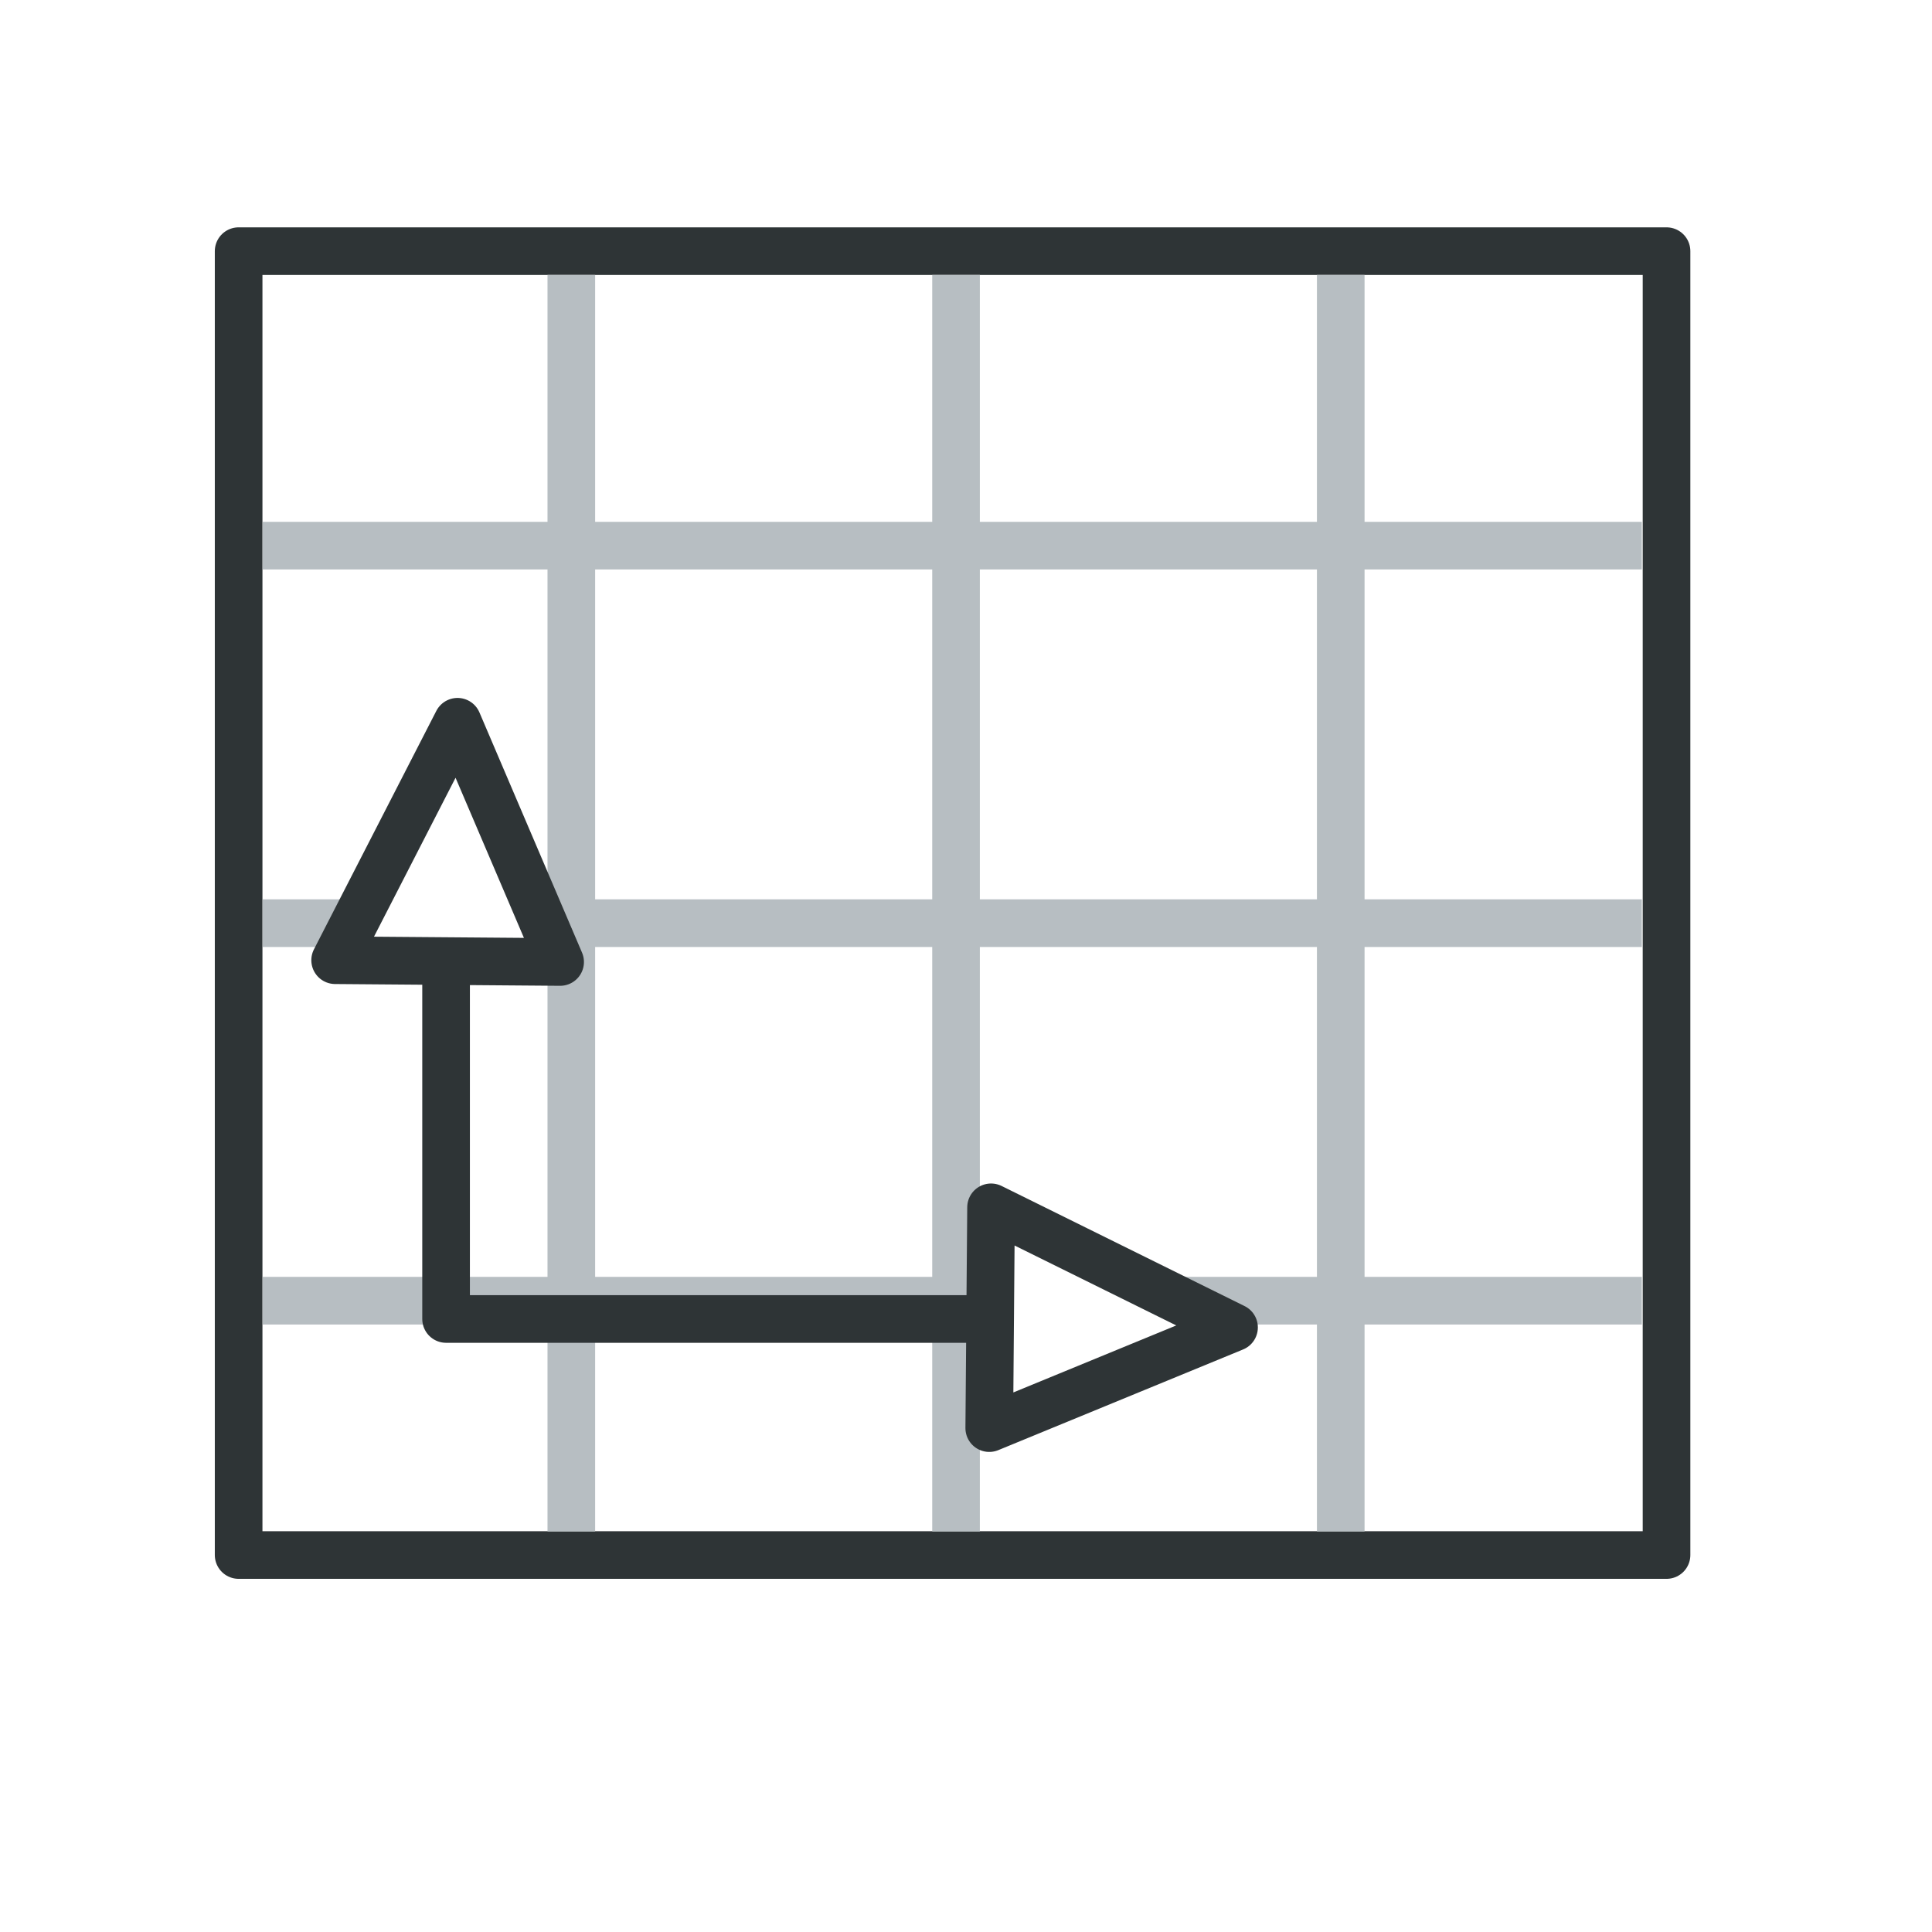
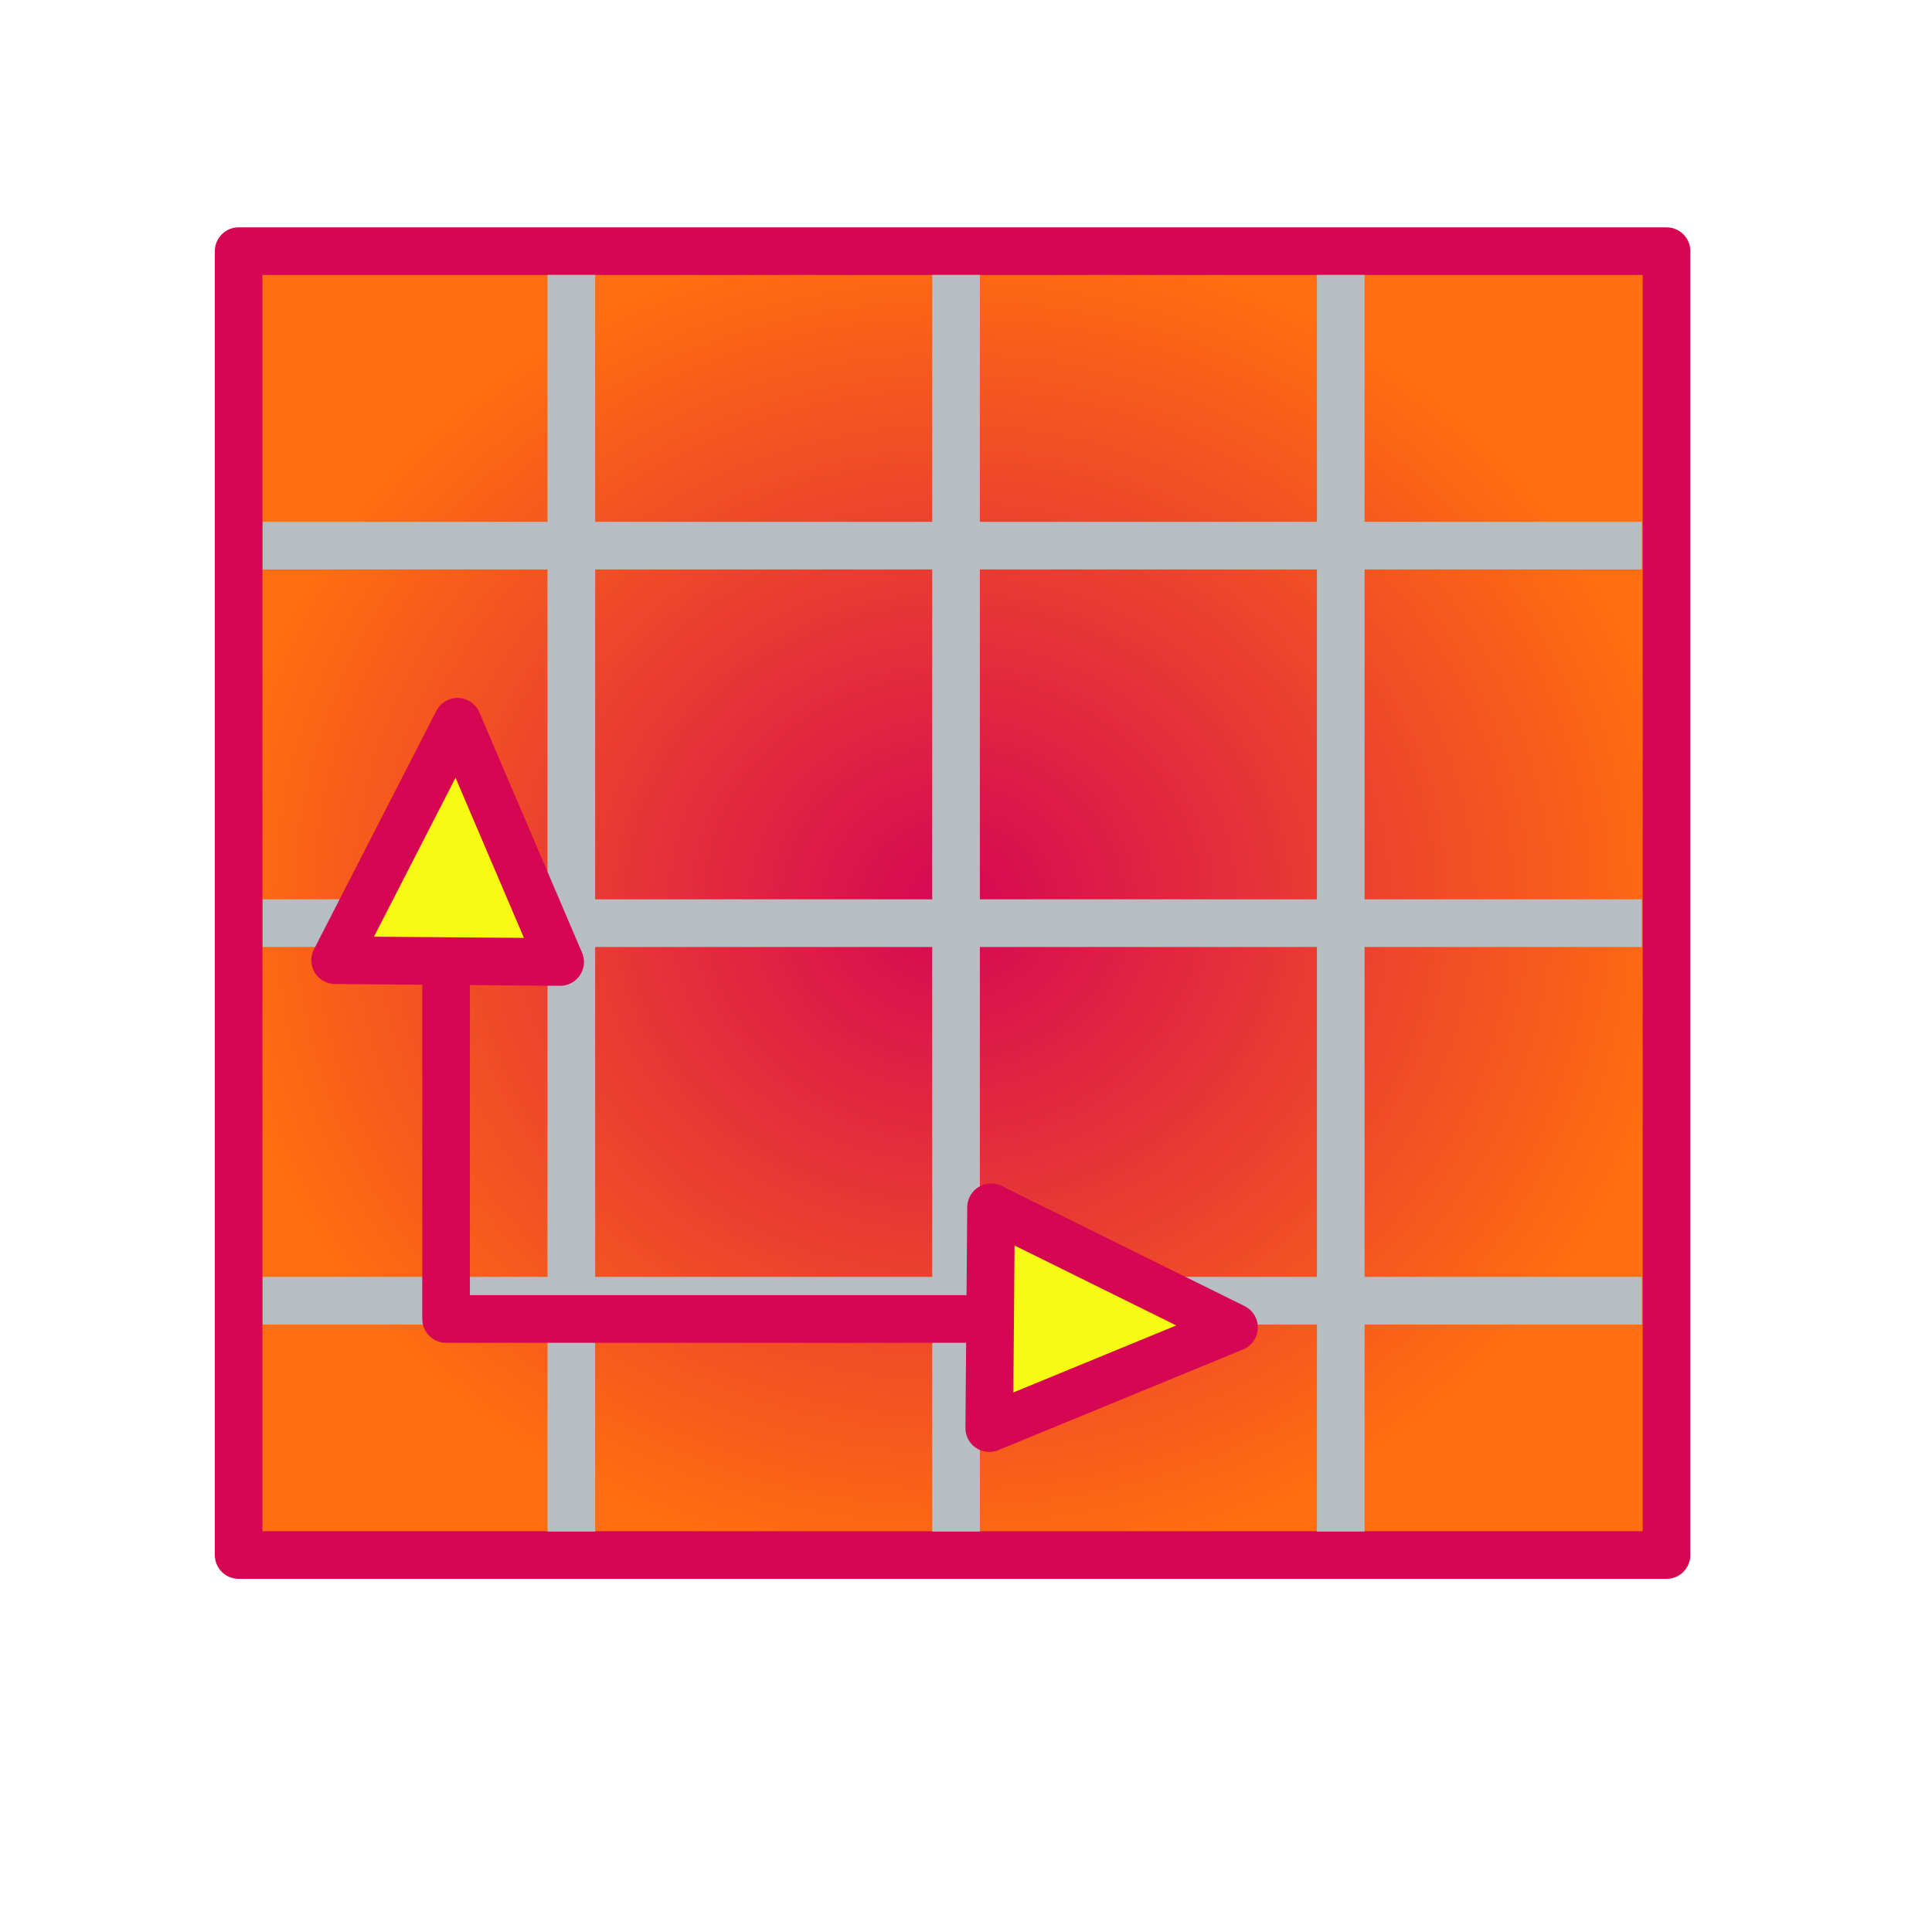
<svg xmlns="http://www.w3.org/2000/svg" xmlns:xlink="http://www.w3.org/1999/xlink" width="64px" height="64px" id="svg2985" version="1.1">
  <defs id="defs2987">
+     <linearGradient id="linearGradient875">
+       <stop style="stop-color:#d40755;stop-opacity:1;" offset="0" id="stop871" />
+       <stop style="stop-color:#ff6f0f;stop-opacity:1;" offset="1" id="stop873" />
+     </linearGradient>
    <linearGradient id="linearGradient3815">
      <stop style="stop-color:#d3d7cf;stop-opacity:1;" offset="0" id="stop3817" />
      <stop style="stop-color:#ffffff;stop-opacity:1" offset="1" id="stop3819" />
    </linearGradient>
    <linearGradient xlink:href="#linearGradient3815" id="linearGradient3821-3" x1="74.313" y1="43.42" x2="48.389" y2="23.543" gradientUnits="userSpaceOnUse" gradientTransform="translate(-24.00831,-25.99283)" />
    <linearGradient xlink:href="#linearGradient3815" id="linearGradient872" gradientUnits="userSpaceOnUse" gradientTransform="translate(61.52073,32.77579)" x1="74.313" y1="43.42" x2="48.389" y2="23.543" />
-     <linearGradient xlink:href="#linearGradient3815" id="linearGradient889" gradientUnits="userSpaceOnUse" gradientTransform="matrix(0.796485,0,0,0.7816365,68.16178,8.379828)" x1="74.313" y1="43.42" x2="48.389" y2="23.543" />
-     <linearGradient xlink:href="#linearGradient3815" id="linearGradient915" gradientUnits="userSpaceOnUse" gradientTransform="matrix(0.796485,0,0,0.7816365,68.72817,8.409082)" x1="74.313" y1="43.42" x2="48.389" y2="23.543" />
-     <linearGradient xlink:href="#linearGradient3815" id="linearGradient915-8" gradientUnits="userSpaceOnUse" gradientTransform="matrix(0,0.7816365,-0.796485,0,56.67411,96.54657)" x1="74.313" y1="43.42" x2="48.389" y2="23.543" />
    <linearGradient xlink:href="#linearGradient3815" id="linearGradient915-0" gradientUnits="userSpaceOnUse" gradientTransform="translate(73.3503,-18.83069)" x1="74.313" y1="43.42" x2="48.389" y2="23.543" />
    <linearGradient xlink:href="#linearGradient3815" id="linearGradient953" gradientUnits="userSpaceOnUse" gradientTransform="matrix(0.796485,0,0,0.7816365,68.72817,8.409082)" x1="74.313" y1="43.42" x2="48.389" y2="23.543" />
    <linearGradient xlink:href="#linearGradient3815" id="linearGradient953-5" gradientUnits="userSpaceOnUse" gradientTransform="matrix(0.796485,0,0,0.7816365,55.98441,8.409082)" x1="74.313" y1="43.42" x2="48.389" y2="23.543" />
    <linearGradient xlink:href="#linearGradient3815" id="linearGradient953-5-8" gradientUnits="userSpaceOnUse" gradientTransform="matrix(0.796485,0,0,0.7816365,43.24065,8.409082)" x1="74.313" y1="43.42" x2="48.389" y2="23.543" />
    <linearGradient xlink:href="#linearGradient3815" id="linearGradient953-6" gradientUnits="userSpaceOnUse" gradientTransform="matrix(0,-0.7816365,0.796485,0,7.991625,-5.786418)" x1="74.313" y1="43.42" x2="48.389" y2="23.543" />
    <linearGradient xlink:href="#linearGradient3815" id="linearGradient953-6-3" gradientUnits="userSpaceOnUse" gradientTransform="matrix(0,-0.7816365,0.796485,0,7.991625,6.719766)" x1="74.313" y1="43.42" x2="48.389" y2="23.543" />
    <linearGradient xlink:href="#linearGradient3815" id="linearGradient953-6-3-7" gradientUnits="userSpaceOnUse" gradientTransform="matrix(0,-0.7816365,0.796485,0,7.991625,19.22595)" x1="74.313" y1="43.42" x2="48.389" y2="23.543" />
+     <radialGradient xlink:href="#linearGradient875" id="radialGradient1210" cx="31.555" cy="29.916" fx="31.555" fy="29.916" r="24.44" gradientTransform="matrix(1,0,0,0.9159391,0,2.514779)" gradientUnits="userSpaceOnUse" />
  </defs>
  <g id="layer1">
-     <rect style="color:#000000;clip-rule:nonzero;display:inline;overflow:visible;visibility:visible;opacity:1;isolation:auto;mix-blend-mode:normal;color-interpolation:sRGB;color-interpolation-filters:linearRGB;solid-color:#000000;solid-opacity:1;vector-effect:none;fill:url(#linearGradient889);fill-opacity:1;fill-rule:nonzero;stroke:#2e3436;stroke-width:1.578;stroke-linecap:butt;stroke-linejoin:round;stroke-miterlimit:4;stroke-dasharray:none;stroke-dashoffset:0;stroke-opacity:1;marker:none;marker-start:none;marker-mid:none;marker-end:none;color-rendering:auto;image-rendering:auto;shape-rendering:auto;text-rendering:auto;enable-background:accumulate" id="rect887" width="47.301" height="43.192" x="7.905" y="8.32" />
+     <rect style="color:#000000;clip-rule:nonzero;display:inline;overflow:visible;visibility:visible;opacity:1;isolation:auto;mix-blend-mode:normal;color-interpolation:sRGB;color-interpolation-filters:linearRGB;solid-color:#000000;solid-opacity:1;vector-effect:none;fill:url(#radialGradient1210);fill-opacity:1;fill-rule:nonzero;stroke:#d50753;stroke-width:1.578;stroke-linecap:butt;stroke-linejoin:round;stroke-miterlimit:4;stroke-dasharray:none;stroke-dashoffset:0;stroke-opacity:1;marker:none;marker-start:none;marker-mid:none;marker-end:none;color-rendering:auto;image-rendering:auto;shape-rendering:auto;text-rendering:auto;enable-background:accumulate" id="rect887" width="47.301" height="43.192" x="7.905" y="8.32" />
    <path style="opacity:1;vector-effect:none;fill:url(#linearGradient953);fill-opacity:1;fill-rule:evenodd;stroke:#b7bec2;stroke-width:1.578;stroke-linecap:butt;stroke-linejoin:round;stroke-miterlimit:4;stroke-dasharray:none;stroke-dashoffset:0;stroke-opacity:1;marker:none" d="M 44.414,9.106 V 50.734" id="path941" />
    <path style="opacity:1;vector-effect:none;fill:url(#linearGradient953-6);fill-opacity:1;fill-rule:evenodd;stroke:#b7bec2;stroke-width:1.578;stroke-linecap:butt;stroke-linejoin:round;stroke-miterlimit:4;stroke-dasharray:none;stroke-dashoffset:0;stroke-opacity:1;marker:none" d="M 8.702,18.075 H 54.388" id="path941-9" />
    <path style="opacity:1;vector-effect:none;fill:url(#linearGradient953-5);fill-opacity:1;fill-rule:evenodd;stroke:#b7bec2;stroke-width:1.578;stroke-linecap:butt;stroke-linejoin:round;stroke-miterlimit:4;stroke-dasharray:none;stroke-dashoffset:0;stroke-opacity:1;marker:none" d="M 31.67,9.106 V 50.734" id="path941-2" />
    <path style="opacity:1;vector-effect:none;fill:url(#linearGradient953-6-3);fill-opacity:1;fill-rule:evenodd;stroke:#b7bec2;stroke-width:1.578;stroke-linecap:butt;stroke-linejoin:round;stroke-miterlimit:4;stroke-dasharray:none;stroke-dashoffset:0;stroke-opacity:1;marker:none" d="M 8.702,30.581 H 54.388" id="path941-9-4" />
    <path style="opacity:1;vector-effect:none;fill:url(#linearGradient953-5-8);fill-opacity:1;fill-rule:evenodd;stroke:#b7bec2;stroke-width:1.578;stroke-linecap:butt;stroke-linejoin:round;stroke-miterlimit:4;stroke-dasharray:none;stroke-dashoffset:0;stroke-opacity:1;marker:none" d="M 18.926,9.106 V 50.734" id="path941-2-3" />
    <path style="opacity:1;vector-effect:none;fill:url(#linearGradient953-6-3-7);fill-opacity:1;fill-rule:evenodd;stroke:#b7bec2;stroke-width:1.578;stroke-linecap:butt;stroke-linejoin:round;stroke-miterlimit:4;stroke-dasharray:none;stroke-dashoffset:0;stroke-opacity:1;marker:none" d="M 8.702,43.087 H 54.388" id="path941-9-4-5" />
-     <path style="opacity:1;vector-effect:none;fill:none;fill-opacity:1;fill-rule:evenodd;stroke:#2e3436;stroke-width:1.578;stroke-linecap:butt;stroke-linejoin:round;stroke-miterlimit:4;stroke-dasharray:none;stroke-dashoffset:0;stroke-opacity:1;marker:none" d="M 14.777,24.496 V 43.693 H 33.916" id="path891" />
-     <path style="opacity:1;vector-effect:none;fill:url(#linearGradient915);fill-opacity:1;fill-rule:evenodd;stroke:#2e3436;stroke-width:1.578;stroke-linecap:butt;stroke-linejoin:round;stroke-miterlimit:4;stroke-dasharray:none;stroke-dashoffset:0;stroke-opacity:1;marker:none" d="m 15.156,23.909 -4.054,7.899 7.453,0.059 z" id="path904" />
-     <path style="opacity:1;vector-effect:none;fill:url(#linearGradient915-8);fill-opacity:1;fill-rule:evenodd;stroke:#2e3436;stroke-width:1.578;stroke-linecap:butt;stroke-linejoin:round;stroke-miterlimit:4;stroke-dasharray:none;stroke-dashoffset:0;stroke-opacity:1;marker:none" d="m 40.879,43.973 -8.049,-3.979 -0.06,7.314 z" id="path904-2" />
+     <path style="opacity:1;vector-effect:none;fill:none;fill-opacity:1;fill-rule:evenodd;stroke:#d50753;stroke-width:1.578;stroke-linecap:butt;stroke-linejoin:round;stroke-miterlimit:4;stroke-dasharray:none;stroke-dashoffset:0;stroke-opacity:1;marker:none" d="M 14.777,24.496 V 43.693 H 33.916" id="path891" />
+     <path style="opacity:1;vector-effect:none;fill:#f7fa12;fill-opacity:1;fill-rule:evenodd;stroke:#d50753;stroke-width:1.578;stroke-linecap:butt;stroke-linejoin:round;stroke-miterlimit:4;stroke-dasharray:none;stroke-dashoffset:0;stroke-opacity:1;marker:none" d="m 15.156,23.909 -4.054,7.899 7.453,0.059 z" id="path904" />
+     <path style="opacity:1;vector-effect:none;fill:#f7fa12;fill-opacity:1;fill-rule:evenodd;stroke:#d50753;stroke-width:1.578;stroke-linecap:butt;stroke-linejoin:round;stroke-miterlimit:4;stroke-dasharray:none;stroke-dashoffset:0;stroke-opacity:1;marker:none" d="m 40.879,43.973 -8.049,-3.979 -0.06,7.314 z" id="path904-2" />
  </g>
</svg>
